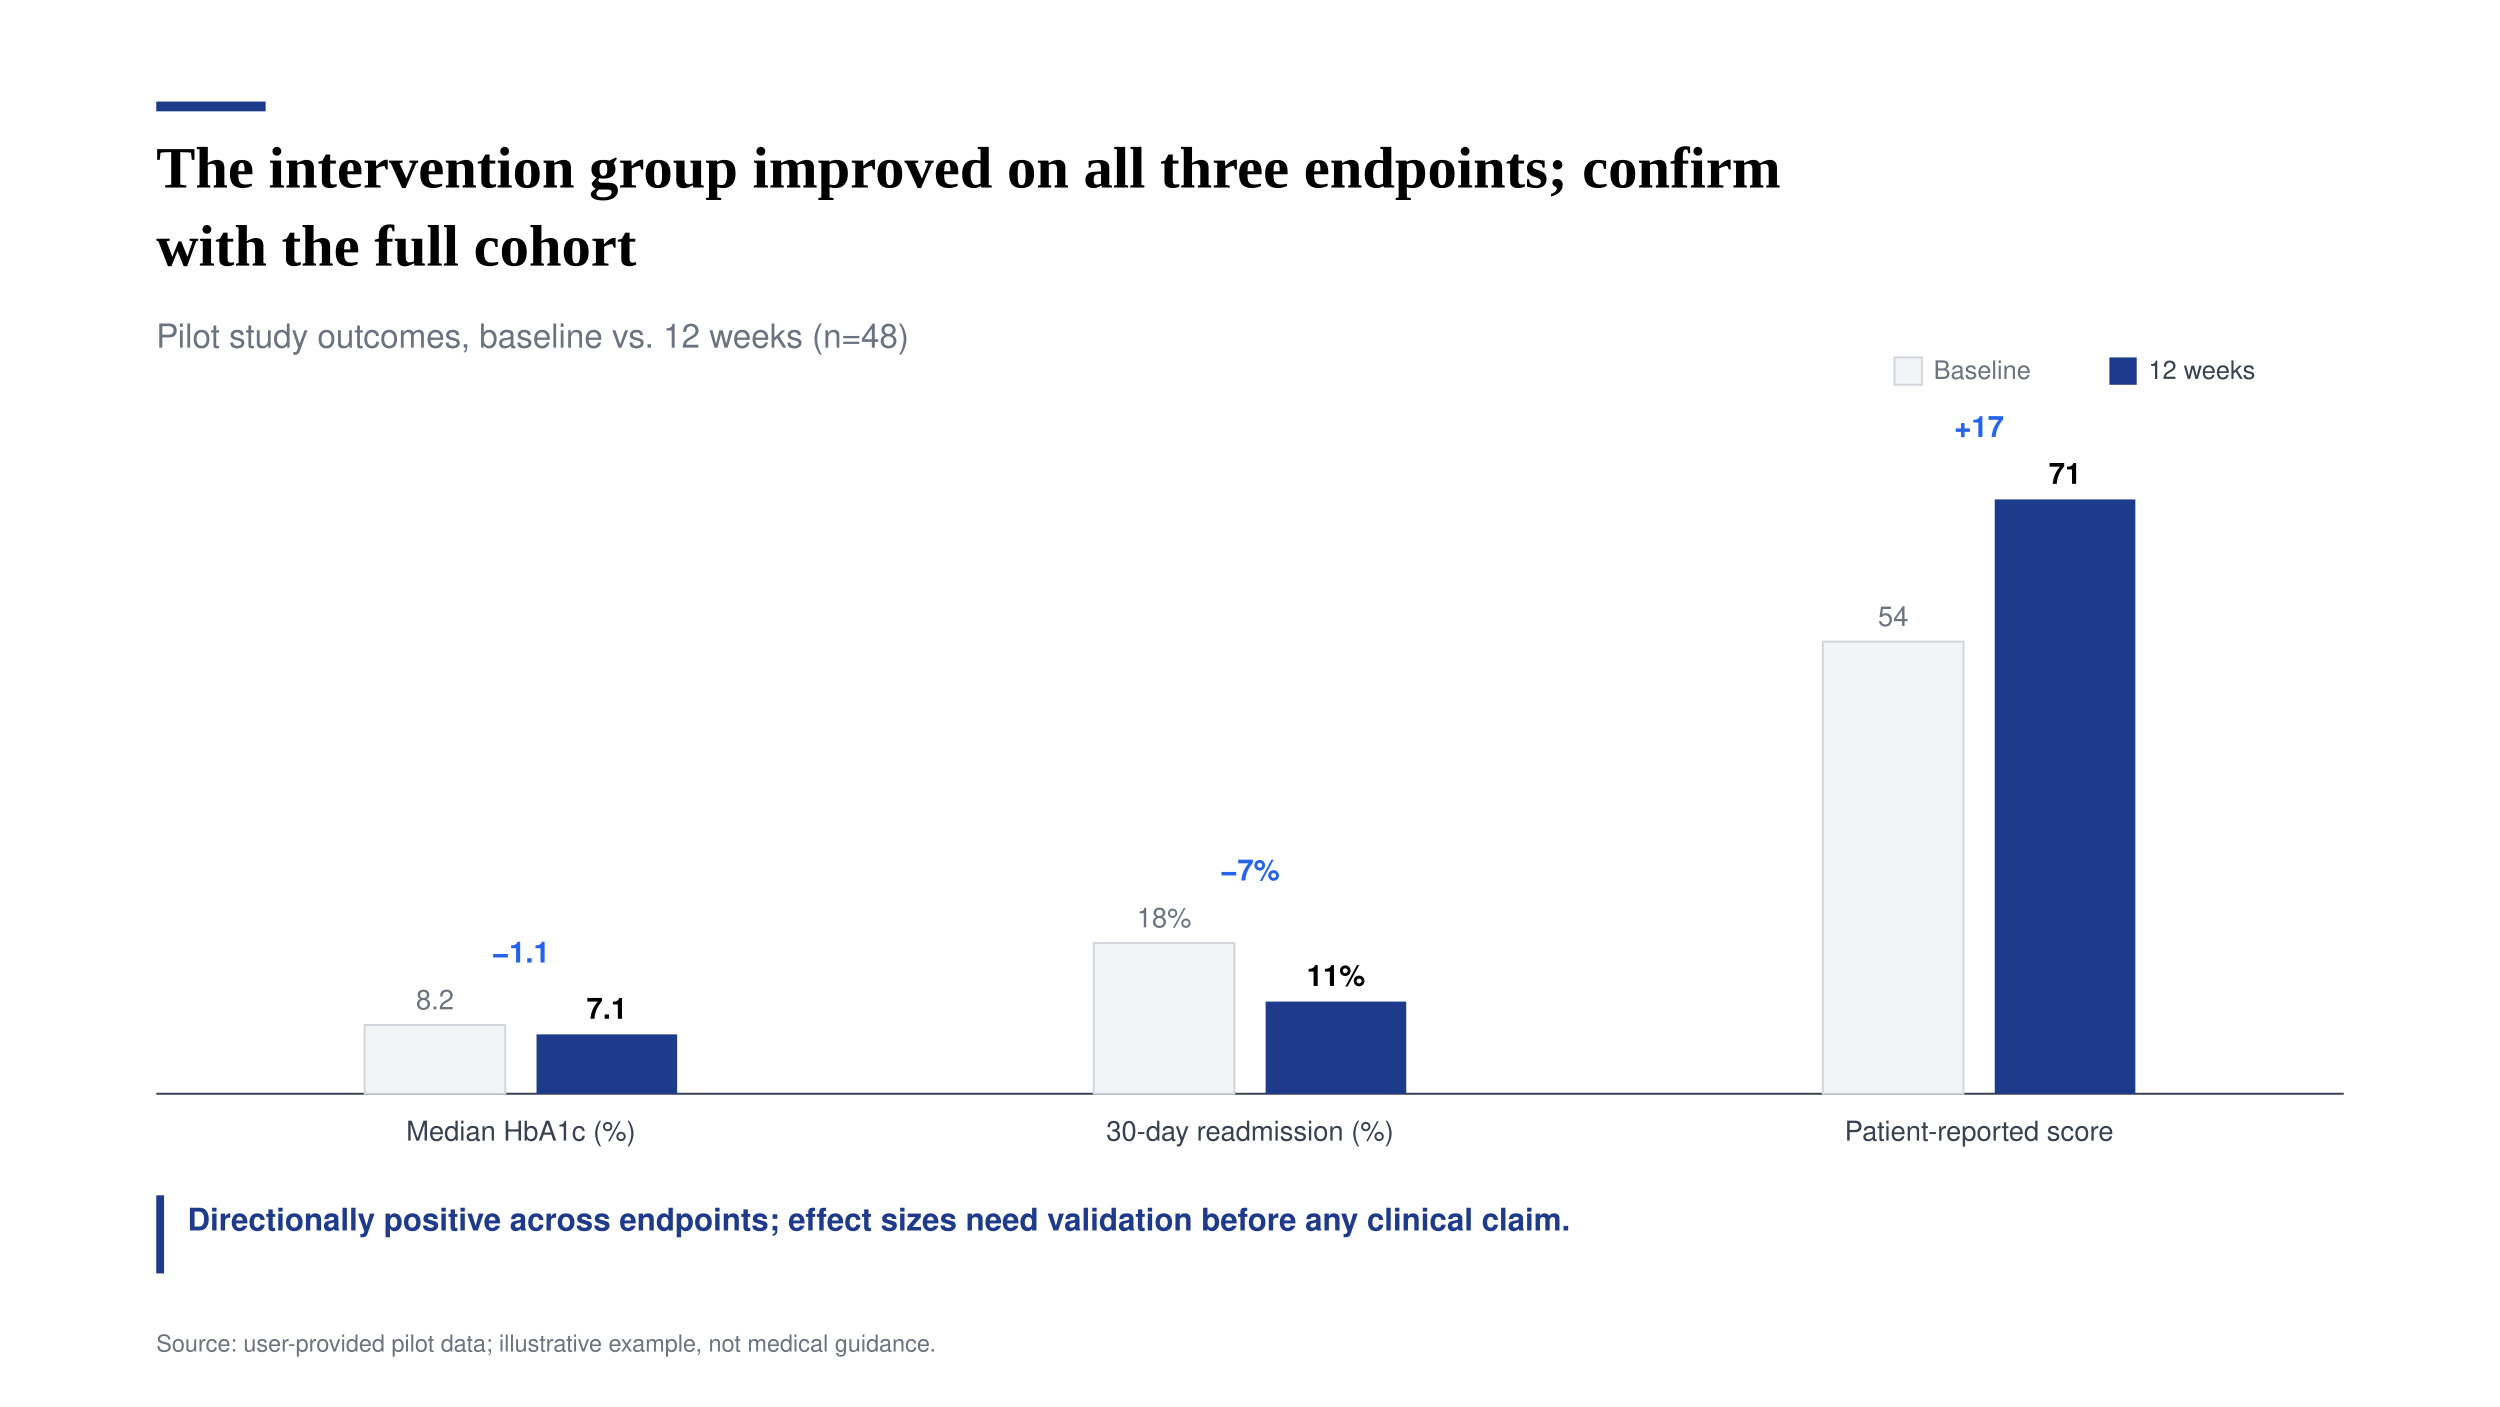
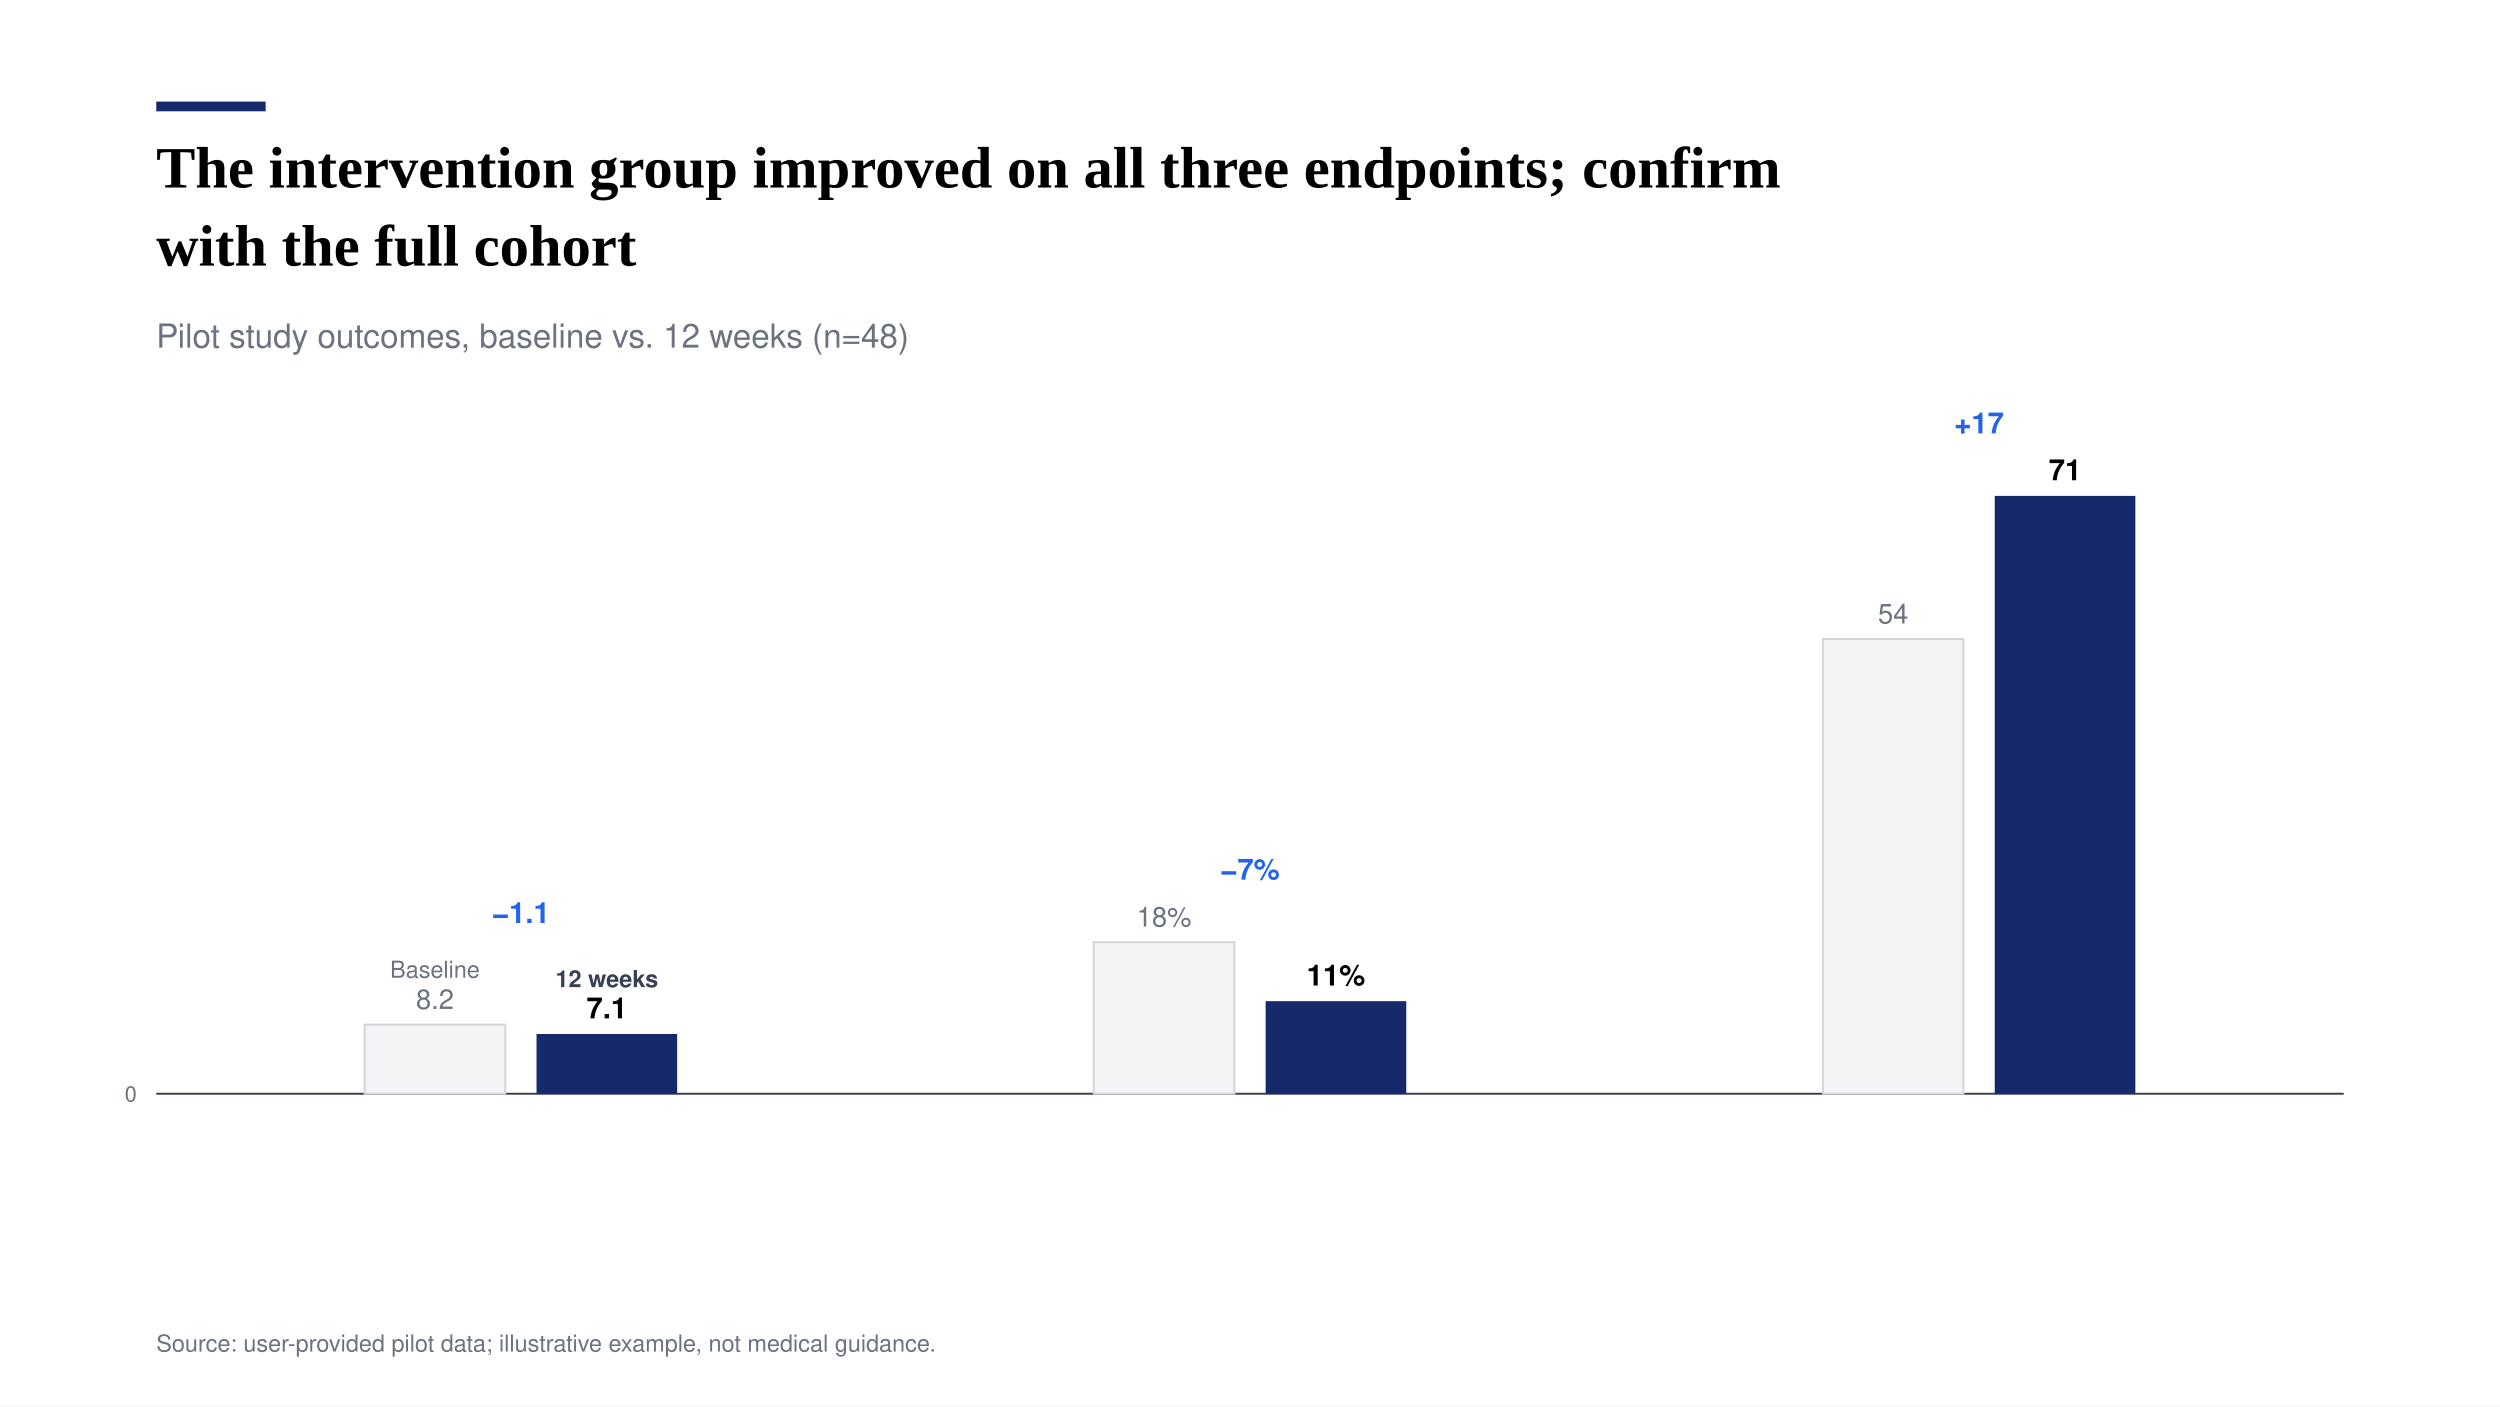
<svg xmlns="http://www.w3.org/2000/svg" viewBox="0 0 1280 720" width="1280" height="720" role="img" aria-label="The intervention group improved on all three endpoints; confirm with the full cohort">
  <rect width="1280" height="720" fill="#FFFFFF" />
-   <rect x="80.0" y="52.0" width="56.0" height="5.0" fill="#1E3A8A" stroke="none" />
-   <text x="80.0" y="96.0" font-family="Georgia, 'Times New Roman', serif" font-size="30" fill="#000000" font-weight="bold" text-anchor="start">The intervention group improved on all three endpoints; confirm</text>
-   <text x="80.0" y="136.0" font-family="Georgia, 'Times New Roman', serif" font-size="30" fill="#000000" font-weight="bold" text-anchor="start">with the full cohort</text>
-   <text x="80.0" y="178.0" font-family="'Helvetica Neue', Helvetica, Arial, sans-serif" font-size="17" fill="#6B7280" font-weight="normal" text-anchor="start">Pilot study outcomes, baseline vs. 12 weeks (n=48)</text>
+   <rect x="80.0" y="52.0" width="56.0" height="5.0" fill="#15296B" stroke="none" />
+   <text x="80.0" y="96.0" font-family="Georgia, 'Times New Roman', 'Hiragino Mincho ProN', 'Yu Mincho', serif" font-size="30" fill="#000000" font-weight="bold" text-anchor="start">The intervention group improved on all three endpoints; confirm</text>
+   <text x="80.0" y="136.0" font-family="Georgia, 'Times New Roman', 'Hiragino Mincho ProN', 'Yu Mincho', serif" font-size="30" fill="#000000" font-weight="bold" text-anchor="start">with the full cohort</text>
+   <text x="80.0" y="178.0" font-family="'Helvetica Neue', Helvetica, Arial, 'Noto Sans JP', 'Hiragino Sans', 'Yu Gothic', 'Meiryo', sans-serif" font-size="17" fill="#6B7280" font-weight="normal" text-anchor="start">Pilot study outcomes, baseline vs. 12 weeks (n=48)</text>
  <line x1="80.0" y1="560.0" x2="1200.0" y2="560.0" stroke="#374151" />
-   <rect x="186.7" y="524.8" width="72.0" height="35.2" fill="#F3F4F6" stroke="#D1D5DB" />
-   <rect x="274.7" y="529.6" width="72.0" height="30.4" fill="#1E3A8A" stroke="none" />
-   <text x="222.7" y="516.8" font-family="'Helvetica Neue', Helvetica, Arial, sans-serif" font-size="14" fill="#6B7280" font-weight="normal" text-anchor="middle">8.2</text>
-   <text x="310.7" y="521.6" font-family="'Helvetica Neue', Helvetica, Arial, sans-serif" font-size="15" fill="#000000" font-weight="bold" text-anchor="middle">7.1</text>
-   <text x="266.7" y="492.8" font-family="'Helvetica Neue', Helvetica, Arial, sans-serif" font-size="15" fill="#2563EB" font-weight="bold" text-anchor="middle">−1.1</text>
-   <text x="266.7" y="584.0" font-family="'Helvetica Neue', Helvetica, Arial, sans-serif" font-size="14" fill="#374151" font-weight="normal" text-anchor="middle">Median HbA1c (%)</text>
-   <rect x="560.0" y="482.8" width="72.0" height="77.2" fill="#F3F4F6" stroke="#D1D5DB" />
-   <rect x="648.0" y="512.8" width="72.0" height="47.2" fill="#1E3A8A" stroke="none" />
-   <text x="596.0" y="474.8" font-family="'Helvetica Neue', Helvetica, Arial, sans-serif" font-size="14" fill="#6B7280" font-weight="normal" text-anchor="middle">18%</text>
-   <text x="684.0" y="504.8" font-family="'Helvetica Neue', Helvetica, Arial, sans-serif" font-size="15" fill="#000000" font-weight="bold" text-anchor="middle">11%</text>
-   <text x="640.0" y="450.8" font-family="'Helvetica Neue', Helvetica, Arial, sans-serif" font-size="15" fill="#2563EB" font-weight="bold" text-anchor="middle">−7%</text>
-   <text x="640.0" y="584.0" font-family="'Helvetica Neue', Helvetica, Arial, sans-serif" font-size="14" fill="#374151" font-weight="normal" text-anchor="middle">30-day readmission (%)</text>
-   <rect x="933.3" y="328.5" width="72.0" height="231.5" fill="#F3F4F6" stroke="#D1D5DB" />
-   <rect x="1021.3" y="255.7" width="72.0" height="304.3" fill="#1E3A8A" stroke="none" />
-   <text x="969.3" y="320.5" font-family="'Helvetica Neue', Helvetica, Arial, sans-serif" font-size="14" fill="#6B7280" font-weight="normal" text-anchor="middle">54</text>
-   <text x="1057.3" y="247.7" font-family="'Helvetica Neue', Helvetica, Arial, sans-serif" font-size="15" fill="#000000" font-weight="bold" text-anchor="middle">71</text>
-   <text x="1013.3" y="223.7" font-family="'Helvetica Neue', Helvetica, Arial, sans-serif" font-size="15" fill="#2563EB" font-weight="bold" text-anchor="middle">+17</text>
-   <text x="1013.3" y="584.0" font-family="'Helvetica Neue', Helvetica, Arial, sans-serif" font-size="14" fill="#374151" font-weight="normal" text-anchor="middle">Patient-reported score</text>
-   <rect x="970.0" y="183.0" width="14.0" height="14.0" fill="#F3F4F6" stroke="#D1D5DB" />
-   <text x="990.0" y="194.0" font-family="'Helvetica Neue', Helvetica, Arial, sans-serif" font-size="13" fill="#6B7280" font-weight="normal" text-anchor="start">Baseline</text>
-   <rect x="1080.0" y="183.0" width="14.0" height="14.0" fill="#1E3A8A" stroke="none" />
-   <text x="1100.0" y="194.0" font-family="'Helvetica Neue', Helvetica, Arial, sans-serif" font-size="13" fill="#374151" font-weight="normal" text-anchor="start">12 weeks</text>
-   <rect x="80.0" y="612.0" width="4.0" height="40.0" fill="#1E3A8A" stroke="none" />
-   <text x="96.0" y="630.0" font-family="'Helvetica Neue', Helvetica, Arial, sans-serif" font-size="16" fill="#1E3A8A" font-weight="600" text-anchor="start">Directionally positive across endpoints; effect sizes need validation before any clinical claim.</text>
-   <text x="80.0" y="692.0" font-family="'Helvetica Neue', Helvetica, Arial, sans-serif" font-size="12" fill="#6B7280" font-weight="normal" text-anchor="start">Source: user-provided pilot data; illustrative example, not medical guidance.</text>
+   <text x="70.0" y="564.0" font-family="'Helvetica Neue', Helvetica, Arial, 'Noto Sans JP', 'Hiragino Sans', 'Yu Gothic', 'Meiryo', sans-serif" font-size="11" fill="#6B7280" font-weight="normal" text-anchor="end">0</text>
+   <rect x="186.7" y="524.6" width="72.0" height="35.4" fill="#F3F4F6" stroke="#D1D5DB" />
+   <rect x="274.7" y="529.4" width="72.0" height="30.6" fill="#15296B" stroke="none" />
+   <text x="222.7" y="516.6" font-family="'Helvetica Neue', Helvetica, Arial, 'Noto Sans JP', 'Hiragino Sans', 'Yu Gothic', 'Meiryo', sans-serif" font-size="14" fill="#6B7280" font-weight="normal" text-anchor="middle">8.2</text>
+   <text x="310.7" y="521.4" font-family="'Helvetica Neue', Helvetica, Arial, 'Noto Sans JP', 'Hiragino Sans', 'Yu Gothic', 'Meiryo', sans-serif" font-size="15" fill="#000000" font-weight="bold" text-anchor="middle">7.1</text>
+   <text x="266.7" y="472.6" font-family="'Helvetica Neue', Helvetica, Arial, 'Noto Sans JP', 'Hiragino Sans', 'Yu Gothic', 'Meiryo', sans-serif" font-size="15" fill="#2563EB" font-weight="bold" text-anchor="middle">−1.1</text>
+   <text x="222.7" y="500.6" font-family="'Helvetica Neue', Helvetica, Arial, 'Noto Sans JP', 'Hiragino Sans', 'Yu Gothic', 'Meiryo', sans-serif" font-size="12" fill="#6B7280" font-weight="normal" text-anchor="middle">Baseline</text>
+   <text x="310.7" y="505.4" font-family="'Helvetica Neue', Helvetica, Arial, 'Noto Sans JP', 'Hiragino Sans', 'Yu Gothic', 'Meiryo', sans-serif" font-size="12" fill="#374151" font-weight="600" text-anchor="middle">12 weeks</text>
+   <text x="266.7" y="584.0" font-family="'Helvetica Neue', Helvetica, Arial, 'Noto Sans JP', 'Hiragino Sans', 'Yu Gothic', 'Meiryo', sans-serif" font-size="14" fill="#374151" font-weight="normal" text-anchor="middle" />
+   <rect x="560.0" y="482.4" width="72.0" height="77.6" fill="#F3F4F6" stroke="#D1D5DB" />
+   <rect x="648.0" y="512.6" width="72.0" height="47.4" fill="#15296B" stroke="none" />
+   <text x="596.0" y="474.4" font-family="'Helvetica Neue', Helvetica, Arial, 'Noto Sans JP', 'Hiragino Sans', 'Yu Gothic', 'Meiryo', sans-serif" font-size="14" fill="#6B7280" font-weight="normal" text-anchor="middle">18%</text>
+   <text x="684.0" y="504.6" font-family="'Helvetica Neue', Helvetica, Arial, 'Noto Sans JP', 'Hiragino Sans', 'Yu Gothic', 'Meiryo', sans-serif" font-size="15" fill="#000000" font-weight="bold" text-anchor="middle">11%</text>
+   <text x="640.0" y="450.4" font-family="'Helvetica Neue', Helvetica, Arial, 'Noto Sans JP', 'Hiragino Sans', 'Yu Gothic', 'Meiryo', sans-serif" font-size="15" fill="#2563EB" font-weight="bold" text-anchor="middle">−7%</text>
+   <text x="640.0" y="584.0" font-family="'Helvetica Neue', Helvetica, Arial, 'Noto Sans JP', 'Hiragino Sans', 'Yu Gothic', 'Meiryo', sans-serif" font-size="14" fill="#374151" font-weight="normal" text-anchor="middle" />
+   <rect x="933.3" y="327.2" width="72.0" height="232.8" fill="#F3F4F6" stroke="#D1D5DB" />
+   <rect x="1021.3" y="253.9" width="72.0" height="306.1" fill="#15296B" stroke="none" />
+   <text x="969.3" y="319.2" font-family="'Helvetica Neue', Helvetica, Arial, 'Noto Sans JP', 'Hiragino Sans', 'Yu Gothic', 'Meiryo', sans-serif" font-size="14" fill="#6B7280" font-weight="normal" text-anchor="middle">54</text>
+   <text x="1057.3" y="245.9" font-family="'Helvetica Neue', Helvetica, Arial, 'Noto Sans JP', 'Hiragino Sans', 'Yu Gothic', 'Meiryo', sans-serif" font-size="15" fill="#000000" font-weight="bold" text-anchor="middle">71</text>
+   <text x="1013.3" y="221.9" font-family="'Helvetica Neue', Helvetica, Arial, 'Noto Sans JP', 'Hiragino Sans', 'Yu Gothic', 'Meiryo', sans-serif" font-size="15" fill="#2563EB" font-weight="bold" text-anchor="middle">+17</text>
+   <text x="1013.3" y="584.0" font-family="'Helvetica Neue', Helvetica, Arial, 'Noto Sans JP', 'Hiragino Sans', 'Yu Gothic', 'Meiryo', sans-serif" font-size="14" fill="#374151" font-weight="normal" text-anchor="middle" />
+   <text x="80.0" y="630.0" font-family="'Helvetica Neue', Helvetica, Arial, 'Noto Sans JP', 'Hiragino Sans', 'Yu Gothic', 'Meiryo', sans-serif" font-size="16" fill="#15296B" font-weight="600" text-anchor="start" />
+   <text x="80.0" y="692.0" font-family="'Helvetica Neue', Helvetica, Arial, 'Noto Sans JP', 'Hiragino Sans', 'Yu Gothic', 'Meiryo', sans-serif" font-size="12" fill="#6B7280" font-weight="normal" text-anchor="start">Source: user-provided pilot data; illustrative example, not medical guidance.</text>
</svg>
